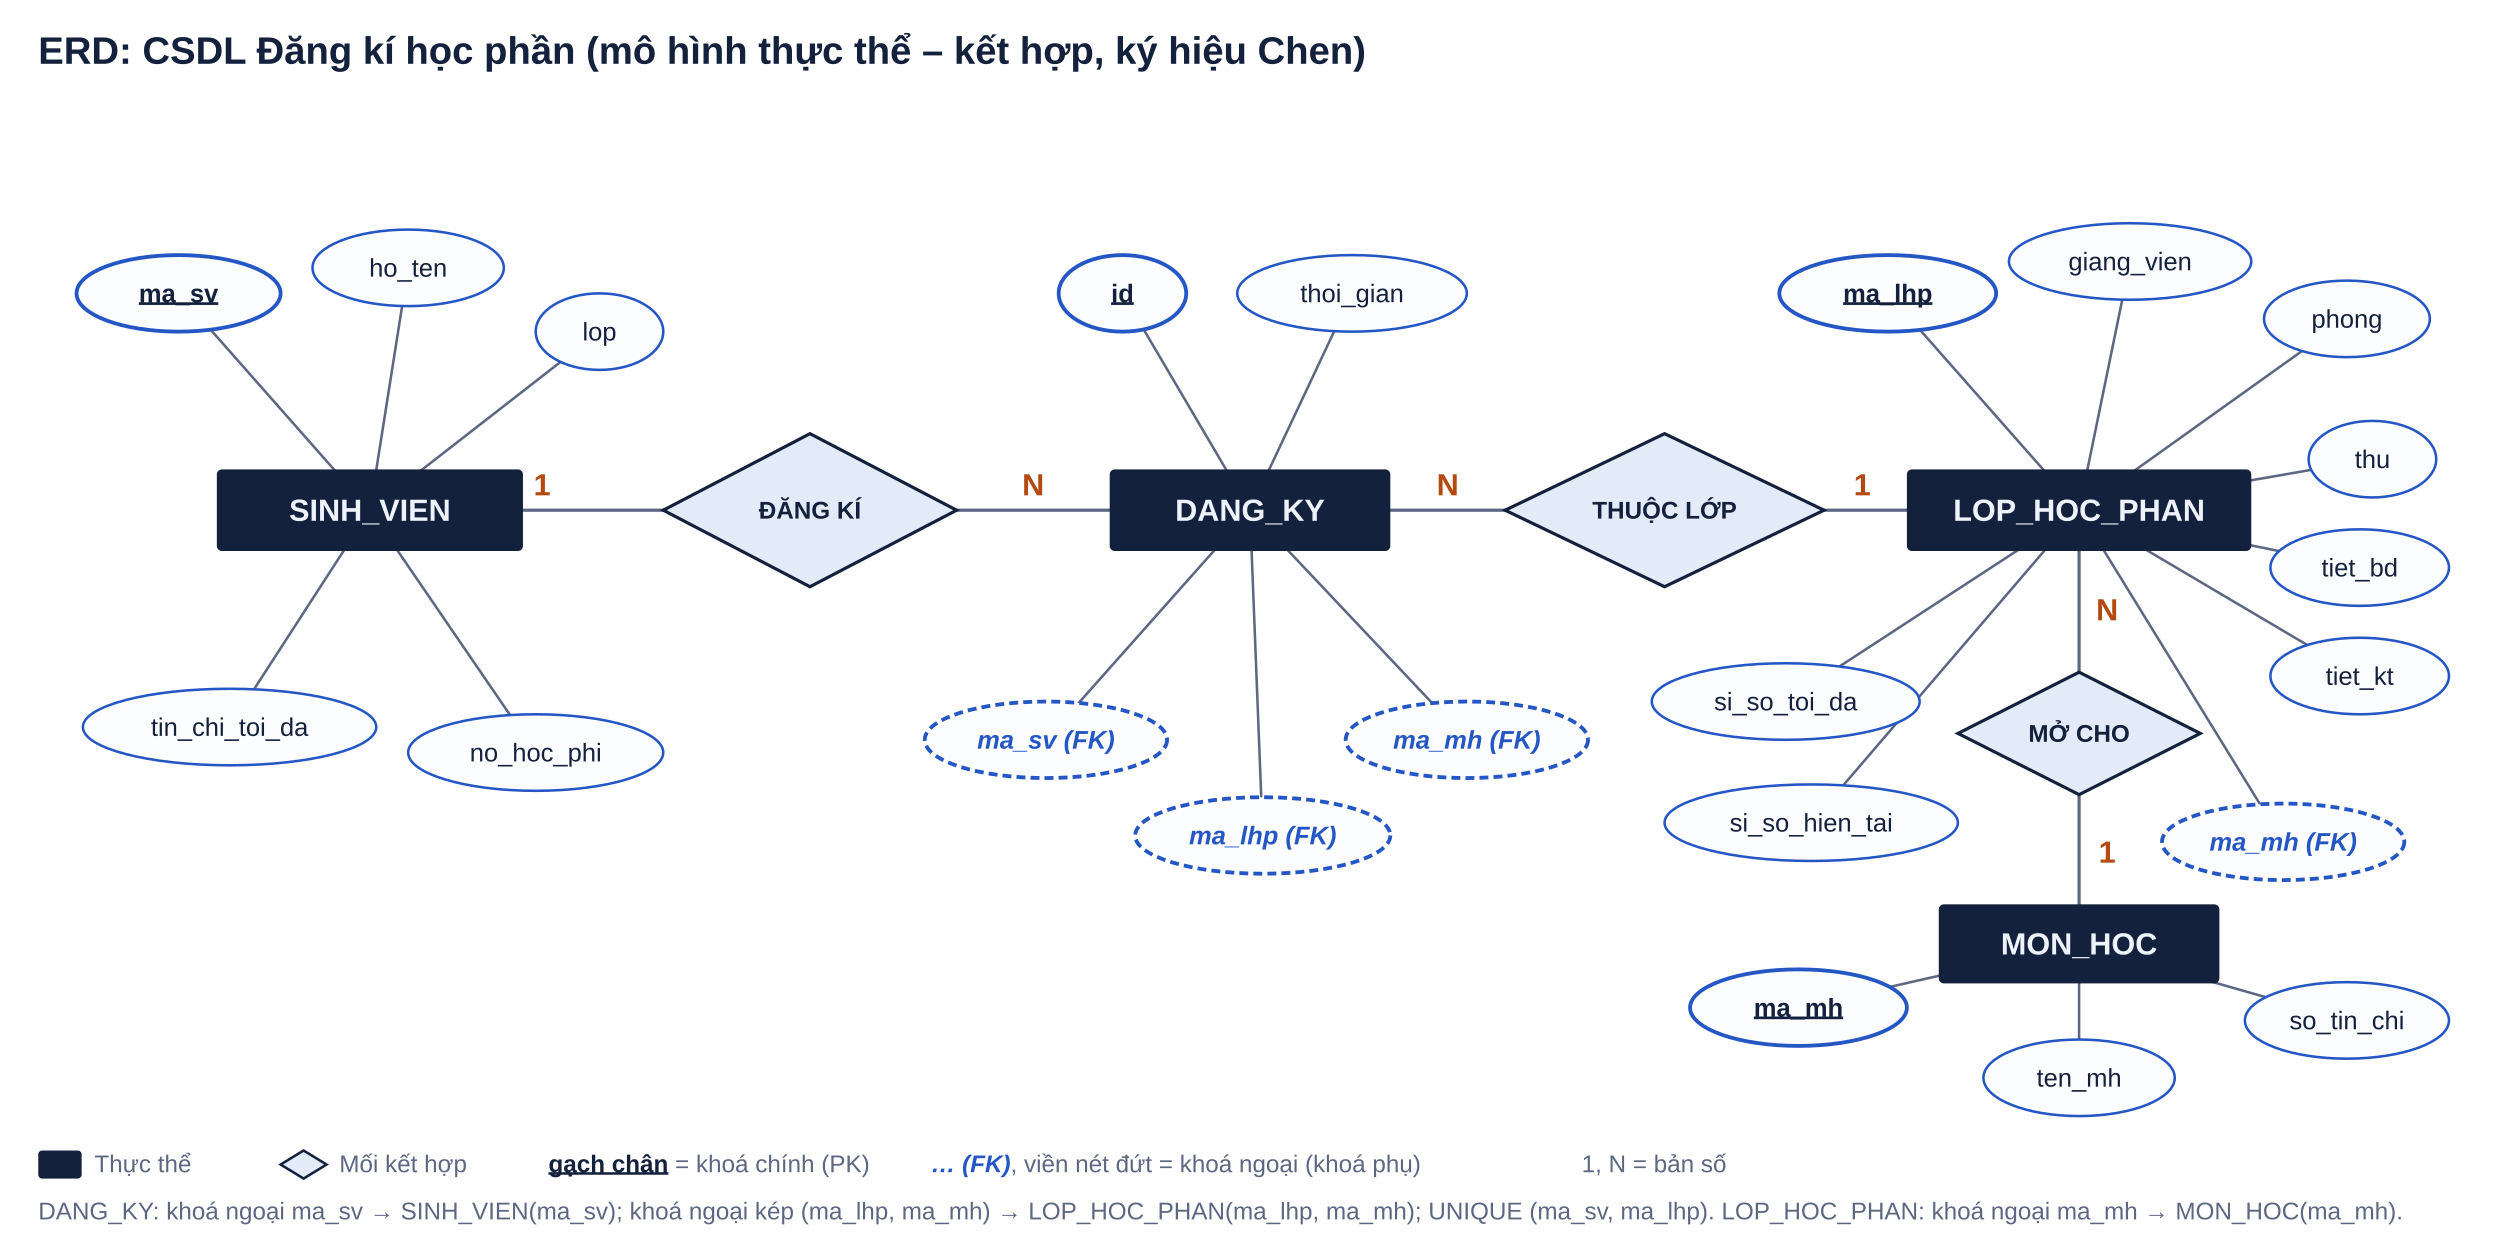
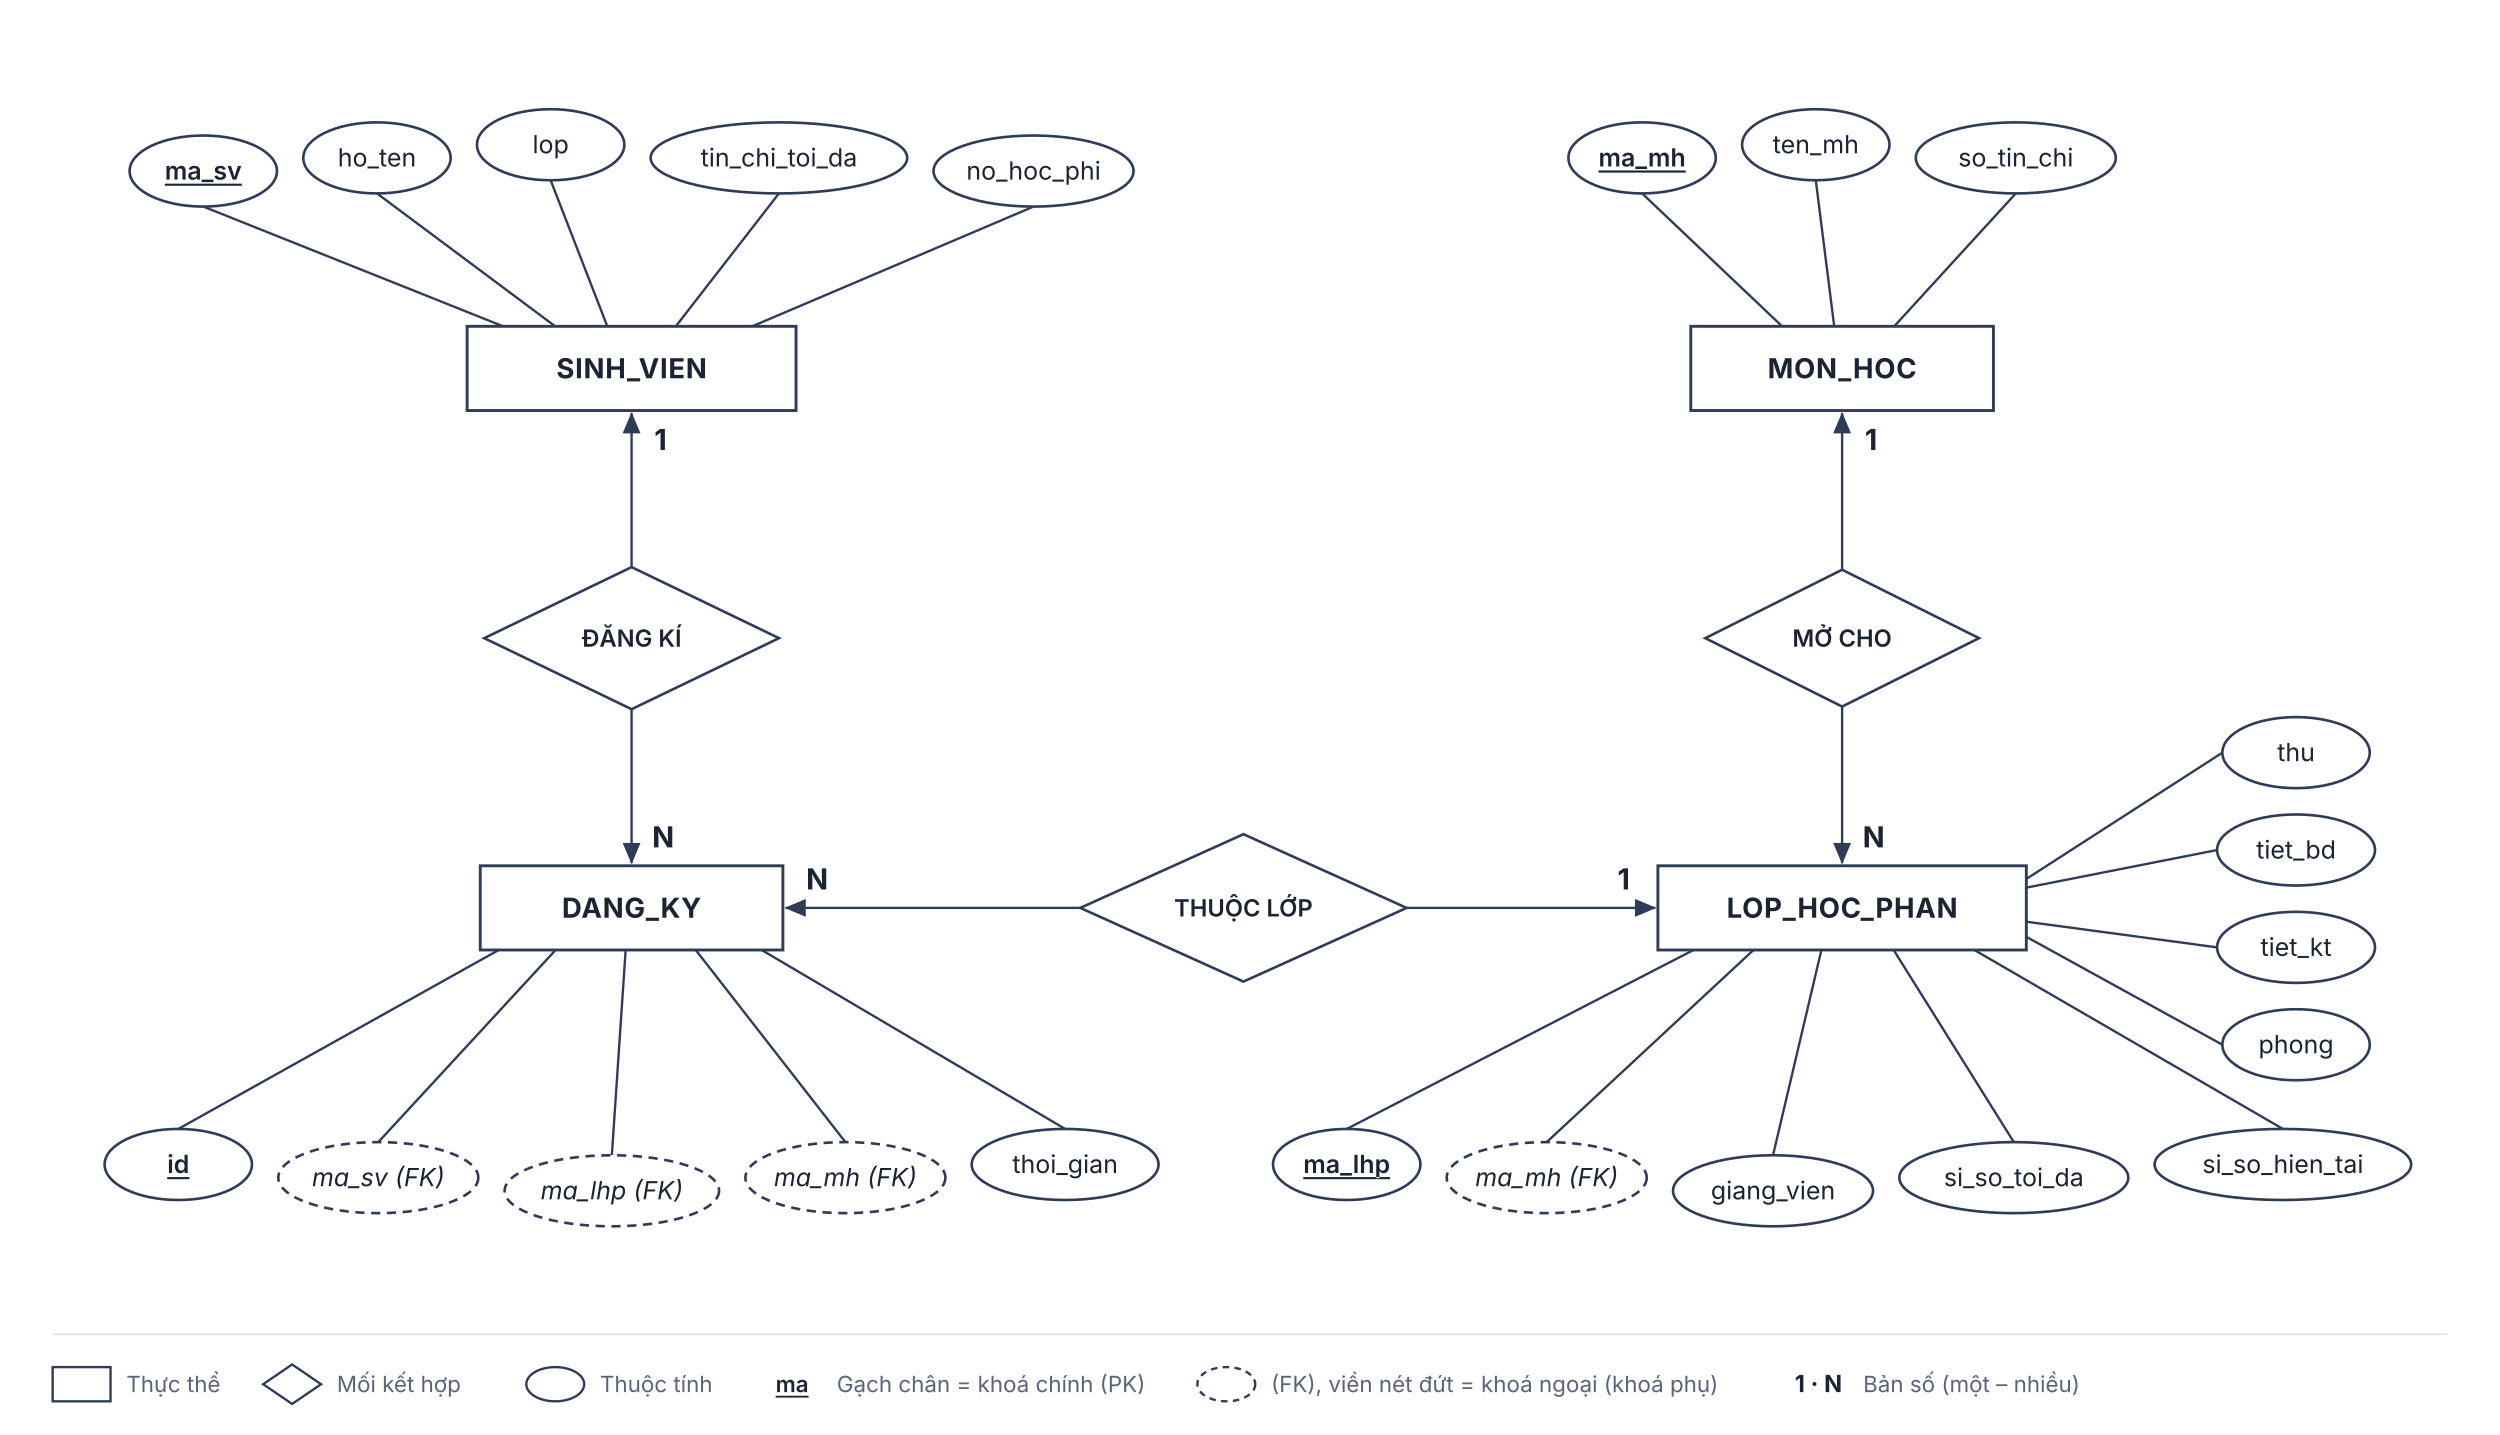
- <svg xmlns="http://www.w3.org/2000/svg" width="1960" height="976" viewBox="0 0 1960 976" font-family="'Be Vietnam Pro', 'Segoe UI', Arial, sans-serif">
-   <rect width="100%" height="100%" fill="#ffffff" />
-   <text x="30" y="50" font-size="30" font-weight="700" fill="#14213d">ERD: CSDL Đăng kí học phần (mô hình thực thể – kết hợp, ký hiệu Chen)</text>
-   <g transform="translate(30,100)">
-     <line x1="260" y1="300" x2="605" y2="300" stroke="#5d6782" stroke-width="2.5" />
-     <line x1="605" y1="300" x2="950" y2="300" stroke="#5d6782" stroke-width="2.5" />
-     <line x1="950" y1="300" x2="1275" y2="300" stroke="#5d6782" stroke-width="2.5" />
-     <line x1="1275" y1="300" x2="1600" y2="300" stroke="#5d6782" stroke-width="2.5" />
-     <line x1="1600" y1="300" x2="1600" y2="475" stroke="#5d6782" stroke-width="2.5" />
-     <line x1="1600" y1="475" x2="1600" y2="640" stroke="#5d6782" stroke-width="2.5" />
-     <line x1="260" y1="300" x2="110" y2="130" stroke="#5d6782" stroke-width="2" />
-     <line x1="260" y1="300" x2="290" y2="110" stroke="#5d6782" stroke-width="2" />
-     <line x1="260" y1="300" x2="440" y2="160" stroke="#5d6782" stroke-width="2" />
-     <line x1="260" y1="300" x2="150" y2="470" stroke="#5d6782" stroke-width="2" />
-     <line x1="260" y1="300" x2="390" y2="490" stroke="#5d6782" stroke-width="2" />
-     <line x1="950" y1="300" x2="850" y2="130" stroke="#5d6782" stroke-width="2" />
-     <line x1="950" y1="300" x2="1030" y2="130" stroke="#5d6782" stroke-width="2" />
-     <line x1="950" y1="300" x2="790" y2="480" stroke="#5d6782" stroke-width="2" />
-     <line x1="950" y1="300" x2="960" y2="555" stroke="#5d6782" stroke-width="2" />
-     <line x1="950" y1="300" x2="1120" y2="480" stroke="#5d6782" stroke-width="2" />
-     <line x1="1600" y1="300" x2="1450" y2="130" stroke="#5d6782" stroke-width="2" />
-     <line x1="1600" y1="300" x2="1640" y2="105" stroke="#5d6782" stroke-width="2" />
-     <line x1="1600" y1="300" x2="1810" y2="150" stroke="#5d6782" stroke-width="2" />
-     <line x1="1600" y1="300" x2="1830" y2="260" stroke="#5d6782" stroke-width="2" />
-     <line x1="1600" y1="300" x2="1820" y2="345" stroke="#5d6782" stroke-width="2" />
-     <line x1="1600" y1="300" x2="1820" y2="430" stroke="#5d6782" stroke-width="2" />
-     <line x1="1600" y1="300" x2="1370" y2="450" stroke="#5d6782" stroke-width="2" />
-     <line x1="1600" y1="300" x2="1390" y2="545" stroke="#5d6782" stroke-width="2" />
-     <line x1="1600" y1="300" x2="1760" y2="560" stroke="#5d6782" stroke-width="2" />
-     <line x1="1600" y1="640" x2="1380" y2="690" stroke="#5d6782" stroke-width="2" />
-     <line x1="1600" y1="640" x2="1600" y2="745" stroke="#5d6782" stroke-width="2" />
-     <line x1="1600" y1="640" x2="1810" y2="700" stroke="#5d6782" stroke-width="2" />
-     <ellipse cx="110" cy="130" rx="80" ry="30" fill="#fcfdff" stroke="#2456c4" stroke-width="3" />
-     <text x="110" y="130" font-size="20" text-anchor="middle" dominant-baseline="central" font-weight="700" text-decoration="underline" fill="#14213d">ma_sv</text>
-     <ellipse cx="290" cy="110" rx="75" ry="30" fill="#fcfdff" stroke="#2456c4" stroke-width="2" />
-     <text x="290" y="110" font-size="20" text-anchor="middle" dominant-baseline="central" fill="#14213d">ho_ten</text>
-     <ellipse cx="440" cy="160" rx="50" ry="30" fill="#fcfdff" stroke="#2456c4" stroke-width="2" />
-     <text x="440" y="160" font-size="20" text-anchor="middle" dominant-baseline="central" fill="#14213d">lop</text>
-     <ellipse cx="150" cy="470" rx="115" ry="30" fill="#fcfdff" stroke="#2456c4" stroke-width="2" />
-     <text x="150" y="470" font-size="20" text-anchor="middle" dominant-baseline="central" fill="#14213d">tin_chi_toi_da</text>
-     <ellipse cx="390" cy="490" rx="100" ry="30" fill="#fcfdff" stroke="#2456c4" stroke-width="2" />
-     <text x="390" y="490" font-size="20" text-anchor="middle" dominant-baseline="central" fill="#14213d">no_hoc_phi</text>
-     <ellipse cx="850" cy="130" rx="50" ry="30" fill="#fcfdff" stroke="#2456c4" stroke-width="3" />
-     <text x="850" y="130" font-size="20" text-anchor="middle" dominant-baseline="central" font-weight="700" text-decoration="underline" fill="#14213d">id</text>
-     <ellipse cx="1030" cy="130" rx="90" ry="30" fill="#fcfdff" stroke="#2456c4" stroke-width="2" />
-     <text x="1030" y="130" font-size="20" text-anchor="middle" dominant-baseline="central" fill="#14213d">thoi_gian</text>
-     <ellipse cx="790" cy="480" rx="95" ry="30" fill="#fcfdff" stroke="#2456c4" stroke-width="3" stroke-dasharray="7 4" />
-     <text x="790" y="480" font-size="20" text-anchor="middle" dominant-baseline="central" font-style="italic" font-weight="600" fill="#2456c4">ma_sv (FK)</text>
-     <ellipse cx="960" cy="555" rx="100" ry="30" fill="#fcfdff" stroke="#2456c4" stroke-width="3" stroke-dasharray="7 4" />
-     <text x="960" y="555" font-size="20" text-anchor="middle" dominant-baseline="central" font-style="italic" font-weight="600" fill="#2456c4">ma_lhp (FK)</text>
-     <ellipse cx="1120" cy="480" rx="95" ry="30" fill="#fcfdff" stroke="#2456c4" stroke-width="3" stroke-dasharray="7 4" />
-     <text x="1120" y="480" font-size="20" text-anchor="middle" dominant-baseline="central" font-style="italic" font-weight="600" fill="#2456c4">ma_mh (FK)</text>
-     <ellipse cx="1450" cy="130" rx="85" ry="30" fill="#fcfdff" stroke="#2456c4" stroke-width="3" />
-     <text x="1450" y="130" font-size="20" text-anchor="middle" dominant-baseline="central" font-weight="700" text-decoration="underline" fill="#14213d">ma_lhp</text>
-     <ellipse cx="1640" cy="105" rx="95" ry="30" fill="#fcfdff" stroke="#2456c4" stroke-width="2" />
-     <text x="1640" y="105" font-size="20" text-anchor="middle" dominant-baseline="central" fill="#14213d">giang_vien</text>
-     <ellipse cx="1810" cy="150" rx="65" ry="30" fill="#fcfdff" stroke="#2456c4" stroke-width="2" />
-     <text x="1810" y="150" font-size="20" text-anchor="middle" dominant-baseline="central" fill="#14213d">phong</text>
-     <ellipse cx="1830" cy="260" rx="50" ry="30" fill="#fcfdff" stroke="#2456c4" stroke-width="2" />
-     <text x="1830" y="260" font-size="20" text-anchor="middle" dominant-baseline="central" fill="#14213d">thu</text>
-     <ellipse cx="1820" cy="345" rx="70" ry="30" fill="#fcfdff" stroke="#2456c4" stroke-width="2" />
-     <text x="1820" y="345" font-size="20" text-anchor="middle" dominant-baseline="central" fill="#14213d">tiet_bd</text>
-     <ellipse cx="1820" cy="430" rx="70" ry="30" fill="#fcfdff" stroke="#2456c4" stroke-width="2" />
-     <text x="1820" y="430" font-size="20" text-anchor="middle" dominant-baseline="central" fill="#14213d">tiet_kt</text>
-     <ellipse cx="1370" cy="450" rx="105" ry="30" fill="#fcfdff" stroke="#2456c4" stroke-width="2" />
-     <text x="1370" y="450" font-size="20" text-anchor="middle" dominant-baseline="central" fill="#14213d">si_so_toi_da</text>
-     <ellipse cx="1390" cy="545" rx="115" ry="30" fill="#fcfdff" stroke="#2456c4" stroke-width="2" />
-     <text x="1390" y="545" font-size="20" text-anchor="middle" dominant-baseline="central" fill="#14213d">si_so_hien_tai</text>
-     <ellipse cx="1760" cy="560" rx="95" ry="30" fill="#fcfdff" stroke="#2456c4" stroke-width="3" stroke-dasharray="7 4" />
-     <text x="1760" y="560" font-size="20" text-anchor="middle" dominant-baseline="central" font-style="italic" font-weight="600" fill="#2456c4">ma_mh (FK)</text>
-     <ellipse cx="1380" cy="690" rx="85" ry="30" fill="#fcfdff" stroke="#2456c4" stroke-width="3" />
-     <text x="1380" y="690" font-size="20" text-anchor="middle" dominant-baseline="central" font-weight="700" text-decoration="underline" fill="#14213d">ma_mh</text>
-     <ellipse cx="1600" cy="745" rx="75" ry="30" fill="#fcfdff" stroke="#2456c4" stroke-width="2" />
-     <text x="1600" y="745" font-size="20" text-anchor="middle" dominant-baseline="central" fill="#14213d">ten_mh</text>
-     <ellipse cx="1810" cy="700" rx="80" ry="30" fill="#fcfdff" stroke="#2456c4" stroke-width="2" />
-     <text x="1810" y="700" font-size="20" text-anchor="middle" dominant-baseline="central" fill="#14213d">so_tin_chi</text>
-     <rect x="140" y="268" width="240" height="64" rx="4" fill="#14213d" />
-     <text x="260" y="300" font-size="24" font-weight="700" text-anchor="middle" dominant-baseline="central" fill="#eef2fa">SINH_VIEN</text>
-     <rect x="840" y="268" width="220" height="64" rx="4" fill="#14213d" />
-     <text x="950" y="300" font-size="24" font-weight="700" text-anchor="middle" dominant-baseline="central" fill="#eef2fa">DANG_KY</text>
-     <rect x="1465" y="268" width="270" height="64" rx="4" fill="#14213d" />
-     <text x="1600" y="300" font-size="24" font-weight="700" text-anchor="middle" dominant-baseline="central" fill="#eef2fa">LOP_HOC_PHAN</text>
-     <rect x="1490" y="609" width="220" height="62" rx="4" fill="#14213d" />
-     <text x="1600" y="640" font-size="24" font-weight="700" text-anchor="middle" dominant-baseline="central" fill="#eef2fa">MON_HOC</text>
-     <polygon points="490,300 605,240 720,300 605,360" fill="#e3eaf8" stroke="#14213d" stroke-width="2.5" />
-     <text x="605" y="300" font-size="19" font-weight="700" text-anchor="middle" dominant-baseline="central" fill="#14213d">ĐĂNG KÍ</text>
-     <polygon points="1150,300 1275,240 1400,300 1275,360" fill="#e3eaf8" stroke="#14213d" stroke-width="2.5" />
-     <text x="1275" y="300" font-size="19" font-weight="700" text-anchor="middle" dominant-baseline="central" fill="#14213d">THUỘC LỚP</text>
-     <polygon points="1505,475 1600,427 1695,475 1600,523" fill="#e3eaf8" stroke="#14213d" stroke-width="2.5" />
-     <text x="1600" y="475" font-size="19" font-weight="700" text-anchor="middle" dominant-baseline="central" fill="#14213d">MỞ CHO</text>
-     <text x="395" y="280" font-size="24" font-weight="800" text-anchor="middle" dominant-baseline="central" fill="#b34a12">1</text>
-     <text x="780" y="280" font-size="24" font-weight="800" text-anchor="middle" dominant-baseline="central" fill="#b34a12">N</text>
-     <text x="1105" y="280" font-size="24" font-weight="800" text-anchor="middle" dominant-baseline="central" fill="#b34a12">N</text>
-     <text x="1430" y="280" font-size="24" font-weight="800" text-anchor="middle" dominant-baseline="central" fill="#b34a12">1</text>
-     <text x="1622" y="378" font-size="24" font-weight="800" text-anchor="middle" dominant-baseline="central" fill="#b34a12">N</text>
-     <text x="1622" y="568" font-size="24" font-weight="800" text-anchor="middle" dominant-baseline="central" fill="#b34a12">1</text>
-   </g>
-   <g font-size="19" fill="#5d6782">
-     <rect x="30" y="902" width="34" height="22" rx="3" fill="#14213d" />
-     <text x="74" y="919">Thực thể</text>
-     <polygon points="220,913 238,902 256,913 238,924" fill="#e3eaf8" stroke="#14213d" stroke-width="2" />
-     <text x="266" y="919">Mối kết hợp</text>
-     <text x="430" y="919">
-       <tspan font-weight="700" text-decoration="underline" fill="#14213d">gạch chân</tspan> = khoá chính (PK)</text>
-     <text x="730" y="919">
-       <tspan font-style="italic" font-weight="600" fill="#2456c4">… (FK)</tspan>, viền nét đứt = khoá ngoại (khoá phụ)</text>
-     <text x="1240" y="919">1, N = bản số</text>
-     <text x="30" y="956">DANG_KY: khoá ngoại ma_sv → SINH_VIEN(ma_sv); khoá ngoại kép (ma_lhp, ma_mh) → LOP_HOC_PHAN(ma_lhp, ma_mh); UNIQUE (ma_sv, ma_lhp). LOP_HOC_PHAN: khoá ngoại ma_mh → MON_HOC(ma_mh).</text>
-   </g>
+ <svg xmlns="http://www.w3.org/2000/svg" width="1900" height="1090" viewBox="0 0 1900 1090" font-family="'Segoe UI', Inter, Arial, sans-serif">
+   <defs>
+     <marker id="mui" viewBox="0 0 10 10" refX="9.5" refY="5" markerWidth="9" markerHeight="9" orient="auto-start-reverse">
+       <path d="M0,0.8 L10,5 L0,9.2 z" fill="#2f3b57" />
+     </marker>
+   </defs>
+   <rect width="1900" height="1090" fill="#ffffff" />
+   <line x1="154.5" y1="157" x2="382.35" y2="248" stroke="#2f3b57" stroke-width="1.8" />
+   <line x1="286.5" y1="147" x2="421.95" y2="248" stroke="#2f3b57" stroke-width="1.8" />
+   <line x1="418.5" y1="137" x2="461.55" y2="248" stroke="#2f3b57" stroke-width="1.8" />
+   <line x1="592" y1="147" x2="513.6" y2="248" stroke="#2f3b57" stroke-width="1.8" />
+   <line x1="785.5" y1="157" x2="571.65" y2="248" stroke="#2f3b57" stroke-width="1.8" />
+   <line x1="1248" y1="147" x2="1354.4" y2="248" stroke="#2f3b57" stroke-width="1.8" />
+   <line x1="1380" y1="137" x2="1394" y2="248" stroke="#2f3b57" stroke-width="1.8" />
+   <line x1="1532" y1="147" x2="1439.6" y2="248" stroke="#2f3b57" stroke-width="1.8" />
+   <line x1="135.5" y1="858" x2="379" y2="722" stroke="#2f3b57" stroke-width="1.8" />
+   <line x1="287.5" y1="868" x2="422.25" y2="722" stroke="#2f3b57" stroke-width="1.8" />
+   <line x1="465" y1="878" x2="475.5" y2="722" stroke="#2f3b57" stroke-width="1.8" />
+   <line x1="642.5" y1="868" x2="528.75" y2="722" stroke="#2f3b57" stroke-width="1.8" />
+   <line x1="809.5" y1="858" x2="578.85" y2="722" stroke="#2f3b57" stroke-width="1.8" />
+   <line x1="1023.5" y1="858" x2="1287.05" y2="722" stroke="#2f3b57" stroke-width="1.8" />
+   <line x1="1175.5" y1="868" x2="1332.65" y2="722" stroke="#2f3b57" stroke-width="1.8" />
+   <line x1="1347.5" y1="878" x2="1384.25" y2="722" stroke="#2f3b57" stroke-width="1.8" />
+   <line x1="1530.5" y1="868" x2="1439.15" y2="722" stroke="#2f3b57" stroke-width="1.8" />
+   <line x1="1735" y1="858" x2="1500.5" y2="722" stroke="#2f3b57" stroke-width="1.8" />
+   <line x1="1689" y1="572" x2="1540" y2="668" stroke="#2f3b57" stroke-width="1.8" />
+   <line x1="1685" y1="646" x2="1540" y2="674.6" stroke="#2f3b57" stroke-width="1.8" />
+   <line x1="1685" y1="720" x2="1540" y2="700.5" stroke="#2f3b57" stroke-width="1.8" />
+   <line x1="1689" y1="794" x2="1540" y2="712" stroke="#2f3b57" stroke-width="1.8" />
+   <line x1="480" y1="431" x2="480" y2="314" stroke="#2f3b57" stroke-width="1.8" marker-end="url(#mui)" />
+   <text x="502" y="342" font-size="22" font-weight="700" fill="#1c2333" text-anchor="middle">1</text>
+   <line x1="480" y1="539" x2="480" y2="656" stroke="#2f3b57" stroke-width="1.8" marker-end="url(#mui)" />
+   <text x="504" y="644" font-size="22" font-weight="700" fill="#1c2333" text-anchor="middle">N</text>
+   <line x1="821" y1="690" x2="597" y2="690" stroke="#2f3b57" stroke-width="1.8" marker-end="url(#mui)" />
+   <text x="621" y="676" font-size="22" font-weight="700" fill="#1c2333" text-anchor="middle">N</text>
+   <line x1="1069" y1="690" x2="1258" y2="690" stroke="#2f3b57" stroke-width="1.8" marker-end="url(#mui)" />
+   <text x="1234" y="676" font-size="22" font-weight="700" fill="#1c2333" text-anchor="middle">1</text>
+   <line x1="1400" y1="537" x2="1400" y2="656" stroke="#2f3b57" stroke-width="1.8" marker-end="url(#mui)" />
+   <text x="1424" y="644" font-size="22" font-weight="700" fill="#1c2333" text-anchor="middle">N</text>
+   <line x1="1400" y1="433" x2="1400" y2="314" stroke="#2f3b57" stroke-width="1.8" marker-end="url(#mui)" />
+   <text x="1422" y="342" font-size="22" font-weight="700" fill="#1c2333" text-anchor="middle">1</text>
+   <polygon points="480,431 592,485 480,539 368,485" fill="#fff" stroke="#2f3b57" stroke-width="2" />
+   <text x="480" y="491.5" font-size="18" font-weight="600" text-anchor="middle" fill="#1c2333">ĐĂNG KÍ</text>
+   <polygon points="945,634 1069,690 945,746 821,690" fill="#fff" stroke="#2f3b57" stroke-width="2" />
+   <text x="945" y="696.5" font-size="18" font-weight="600" text-anchor="middle" fill="#1c2333">THUỘC LỚP</text>
+   <polygon points="1400,433 1504,485 1400,537 1296,485" fill="#fff" stroke="#2f3b57" stroke-width="2" />
+   <text x="1400" y="491.5" font-size="18" font-weight="600" text-anchor="middle" fill="#1c2333">MỞ CHO</text>
+   <rect x="355" y="248" width="250" height="64" fill="#fff" stroke="#2f3b57" stroke-width="2.2" />
+   <text x="480" y="287.5" font-size="21" font-weight="700" text-anchor="middle" fill="#1c2333" letter-spacing="0.5">SINH_VIEN</text>
+   <rect x="365" y="658" width="230" height="64" fill="#fff" stroke="#2f3b57" stroke-width="2.2" />
+   <text x="480" y="697.5" font-size="21" font-weight="700" text-anchor="middle" fill="#1c2333" letter-spacing="0.5">DANG_KY</text>
+   <rect x="1260" y="658" width="280" height="64" fill="#fff" stroke="#2f3b57" stroke-width="2.2" />
+   <text x="1400" y="697.5" font-size="21" font-weight="700" text-anchor="middle" fill="#1c2333" letter-spacing="0.5">LOP_HOC_PHAN</text>
+   <rect x="1285" y="248" width="230" height="64" fill="#fff" stroke="#2f3b57" stroke-width="2.2" />
+   <text x="1400" y="287.5" font-size="21" font-weight="700" text-anchor="middle" fill="#1c2333" letter-spacing="0.5">MON_HOC</text>
+   <ellipse cx="154.5" cy="130" rx="56" ry="27" fill="#fff" stroke="#2f3b57" stroke-width="2" />
+   <text x="154.5" y="136.5" font-size="19" text-anchor="middle" fill="#1c2333" text-decoration="underline" font-weight="600">ma_sv</text>
+   <ellipse cx="286.5" cy="120" rx="56" ry="27" fill="#fff" stroke="#2f3b57" stroke-width="2" />
+   <text x="286.5" y="126.5" font-size="19" text-anchor="middle" fill="#1c2333">ho_ten</text>
+   <ellipse cx="418.5" cy="110" rx="56" ry="27" fill="#fff" stroke="#2f3b57" stroke-width="2" />
+   <text x="418.5" y="116.5" font-size="19" text-anchor="middle" fill="#1c2333">lop</text>
+   <ellipse cx="592" cy="120" rx="97.5" ry="27" fill="#fff" stroke="#2f3b57" stroke-width="2" />
+   <text x="592" y="126.5" font-size="19" text-anchor="middle" fill="#1c2333">tin_chi_toi_da</text>
+   <ellipse cx="785.5" cy="130" rx="76" ry="27" fill="#fff" stroke="#2f3b57" stroke-width="2" />
+   <text x="785.5" y="136.5" font-size="19" text-anchor="middle" fill="#1c2333">no_hoc_phi</text>
+   <ellipse cx="1248" cy="120" rx="56" ry="27" fill="#fff" stroke="#2f3b57" stroke-width="2" />
+   <text x="1248" y="126.5" font-size="19" text-anchor="middle" fill="#1c2333" text-decoration="underline" font-weight="600">ma_mh</text>
+   <ellipse cx="1380" cy="110" rx="56" ry="27" fill="#fff" stroke="#2f3b57" stroke-width="2" />
+   <text x="1380" y="116.5" font-size="19" text-anchor="middle" fill="#1c2333">ten_mh</text>
+   <ellipse cx="1532" cy="120" rx="76" ry="27" fill="#fff" stroke="#2f3b57" stroke-width="2" />
+   <text x="1532" y="126.5" font-size="19" text-anchor="middle" fill="#1c2333">so_tin_chi</text>
+   <ellipse cx="135.5" cy="885" rx="56" ry="27" fill="#fff" stroke="#2f3b57" stroke-width="2" />
+   <text x="135.5" y="891.5" font-size="19" text-anchor="middle" fill="#1c2333" text-decoration="underline" font-weight="600">id</text>
+   <ellipse cx="287.5" cy="895" rx="76" ry="27" fill="#fff" stroke="#2f3b57" stroke-width="2" stroke-dasharray="7 5" />
+   <text x="287.5" y="901.5" font-size="19" text-anchor="middle" fill="#1c2333" font-style="italic">ma_sv (FK)</text>
+   <ellipse cx="465" cy="905" rx="81.5" ry="27" fill="#fff" stroke="#2f3b57" stroke-width="2" stroke-dasharray="7 5" />
+   <text x="465" y="911.5" font-size="19" text-anchor="middle" fill="#1c2333" font-style="italic">ma_lhp (FK)</text>
+   <ellipse cx="642.5" cy="895" rx="76" ry="27" fill="#fff" stroke="#2f3b57" stroke-width="2" stroke-dasharray="7 5" />
+   <text x="642.5" y="901.5" font-size="19" text-anchor="middle" fill="#1c2333" font-style="italic">ma_mh (FK)</text>
+   <ellipse cx="809.5" cy="885" rx="71" ry="27" fill="#fff" stroke="#2f3b57" stroke-width="2" />
+   <text x="809.5" y="891.5" font-size="19" text-anchor="middle" fill="#1c2333">thoi_gian</text>
+   <ellipse cx="1023.5" cy="885" rx="56" ry="27" fill="#fff" stroke="#2f3b57" stroke-width="2" />
+   <text x="1023.5" y="891.5" font-size="19" text-anchor="middle" fill="#1c2333" text-decoration="underline" font-weight="600">ma_lhp</text>
+   <ellipse cx="1175.5" cy="895" rx="76" ry="27" fill="#fff" stroke="#2f3b57" stroke-width="2" stroke-dasharray="7 5" />
+   <text x="1175.5" y="901.5" font-size="19" text-anchor="middle" fill="#1c2333" font-style="italic">ma_mh (FK)</text>
+   <ellipse cx="1347.5" cy="905" rx="76" ry="27" fill="#fff" stroke="#2f3b57" stroke-width="2" />
+   <text x="1347.5" y="911.5" font-size="19" text-anchor="middle" fill="#1c2333">giang_vien</text>
+   <ellipse cx="1530.5" cy="895" rx="87" ry="27" fill="#fff" stroke="#2f3b57" stroke-width="2" />
+   <text x="1530.5" y="901.5" font-size="19" text-anchor="middle" fill="#1c2333">si_so_toi_da</text>
+   <ellipse cx="1735" cy="885" rx="97.5" ry="27" fill="#fff" stroke="#2f3b57" stroke-width="2" />
+   <text x="1735" y="891.5" font-size="19" text-anchor="middle" fill="#1c2333">si_so_hien_tai</text>
+   <ellipse cx="1745" cy="572" rx="56" ry="27" fill="#fff" stroke="#2f3b57" stroke-width="2" />
+   <text x="1745" y="578.5" font-size="19" text-anchor="middle" fill="#1c2333">thu</text>
+   <ellipse cx="1745" cy="646" rx="60" ry="27" fill="#fff" stroke="#2f3b57" stroke-width="2" />
+   <text x="1745" y="652.5" font-size="19" text-anchor="middle" fill="#1c2333">tiet_bd</text>
+   <ellipse cx="1745" cy="720" rx="60" ry="27" fill="#fff" stroke="#2f3b57" stroke-width="2" />
+   <text x="1745" y="726.5" font-size="19" text-anchor="middle" fill="#1c2333">tiet_kt</text>
+   <ellipse cx="1745" cy="794" rx="56" ry="27" fill="#fff" stroke="#2f3b57" stroke-width="2" />
+   <text x="1745" y="800.5" font-size="19" text-anchor="middle" fill="#1c2333">phong</text>
+   <line x1="40" y1="1014" x2="1860" y2="1014" stroke="#e3e6ec" stroke-width="1.5" />
+   <rect x="40" y="1039" width="44" height="26" fill="#fff" stroke="#2f3b57" stroke-width="1.8" />
+   <text x="96" y="1058" font-size="17" fill="#5b6478">Thực thể</text>
+   <polygon points="222,1037 244,1052 222,1067 200,1052" fill="#fff" stroke="#2f3b57" stroke-width="1.8" />
+   <text x="256" y="1058" font-size="17" fill="#5b6478">Mối kết hợp</text>
+   <ellipse cx="422" cy="1052" rx="22" ry="13" fill="#fff" stroke="#2f3b57" stroke-width="1.8" />
+   <text x="456" y="1058" font-size="17" fill="#5b6478">Thuộc tính</text>
+   <text x="602" y="1058" font-size="17" font-weight="600" text-anchor="middle" fill="#1c2333" text-decoration="underline">ma</text>
+   <text x="636" y="1058" font-size="17" fill="#5b6478">Gạch chân = khoá chính (PK)</text>
+   <ellipse cx="932" cy="1052" rx="22" ry="13" fill="#fff" stroke="#2f3b57" stroke-width="1.8" stroke-dasharray="5 4" />
+   <text x="966" y="1058" font-size="17" fill="#5b6478">(FK), viền nét đứt = khoá ngoại (khoá phụ)</text>
+   <text x="1382" y="1058" font-size="18" font-weight="700" text-anchor="middle" fill="#1c2333">1 · N</text>
+   <text x="1416" y="1058" font-size="17" fill="#5b6478">Bản số (một – nhiều)</text>
</svg>
